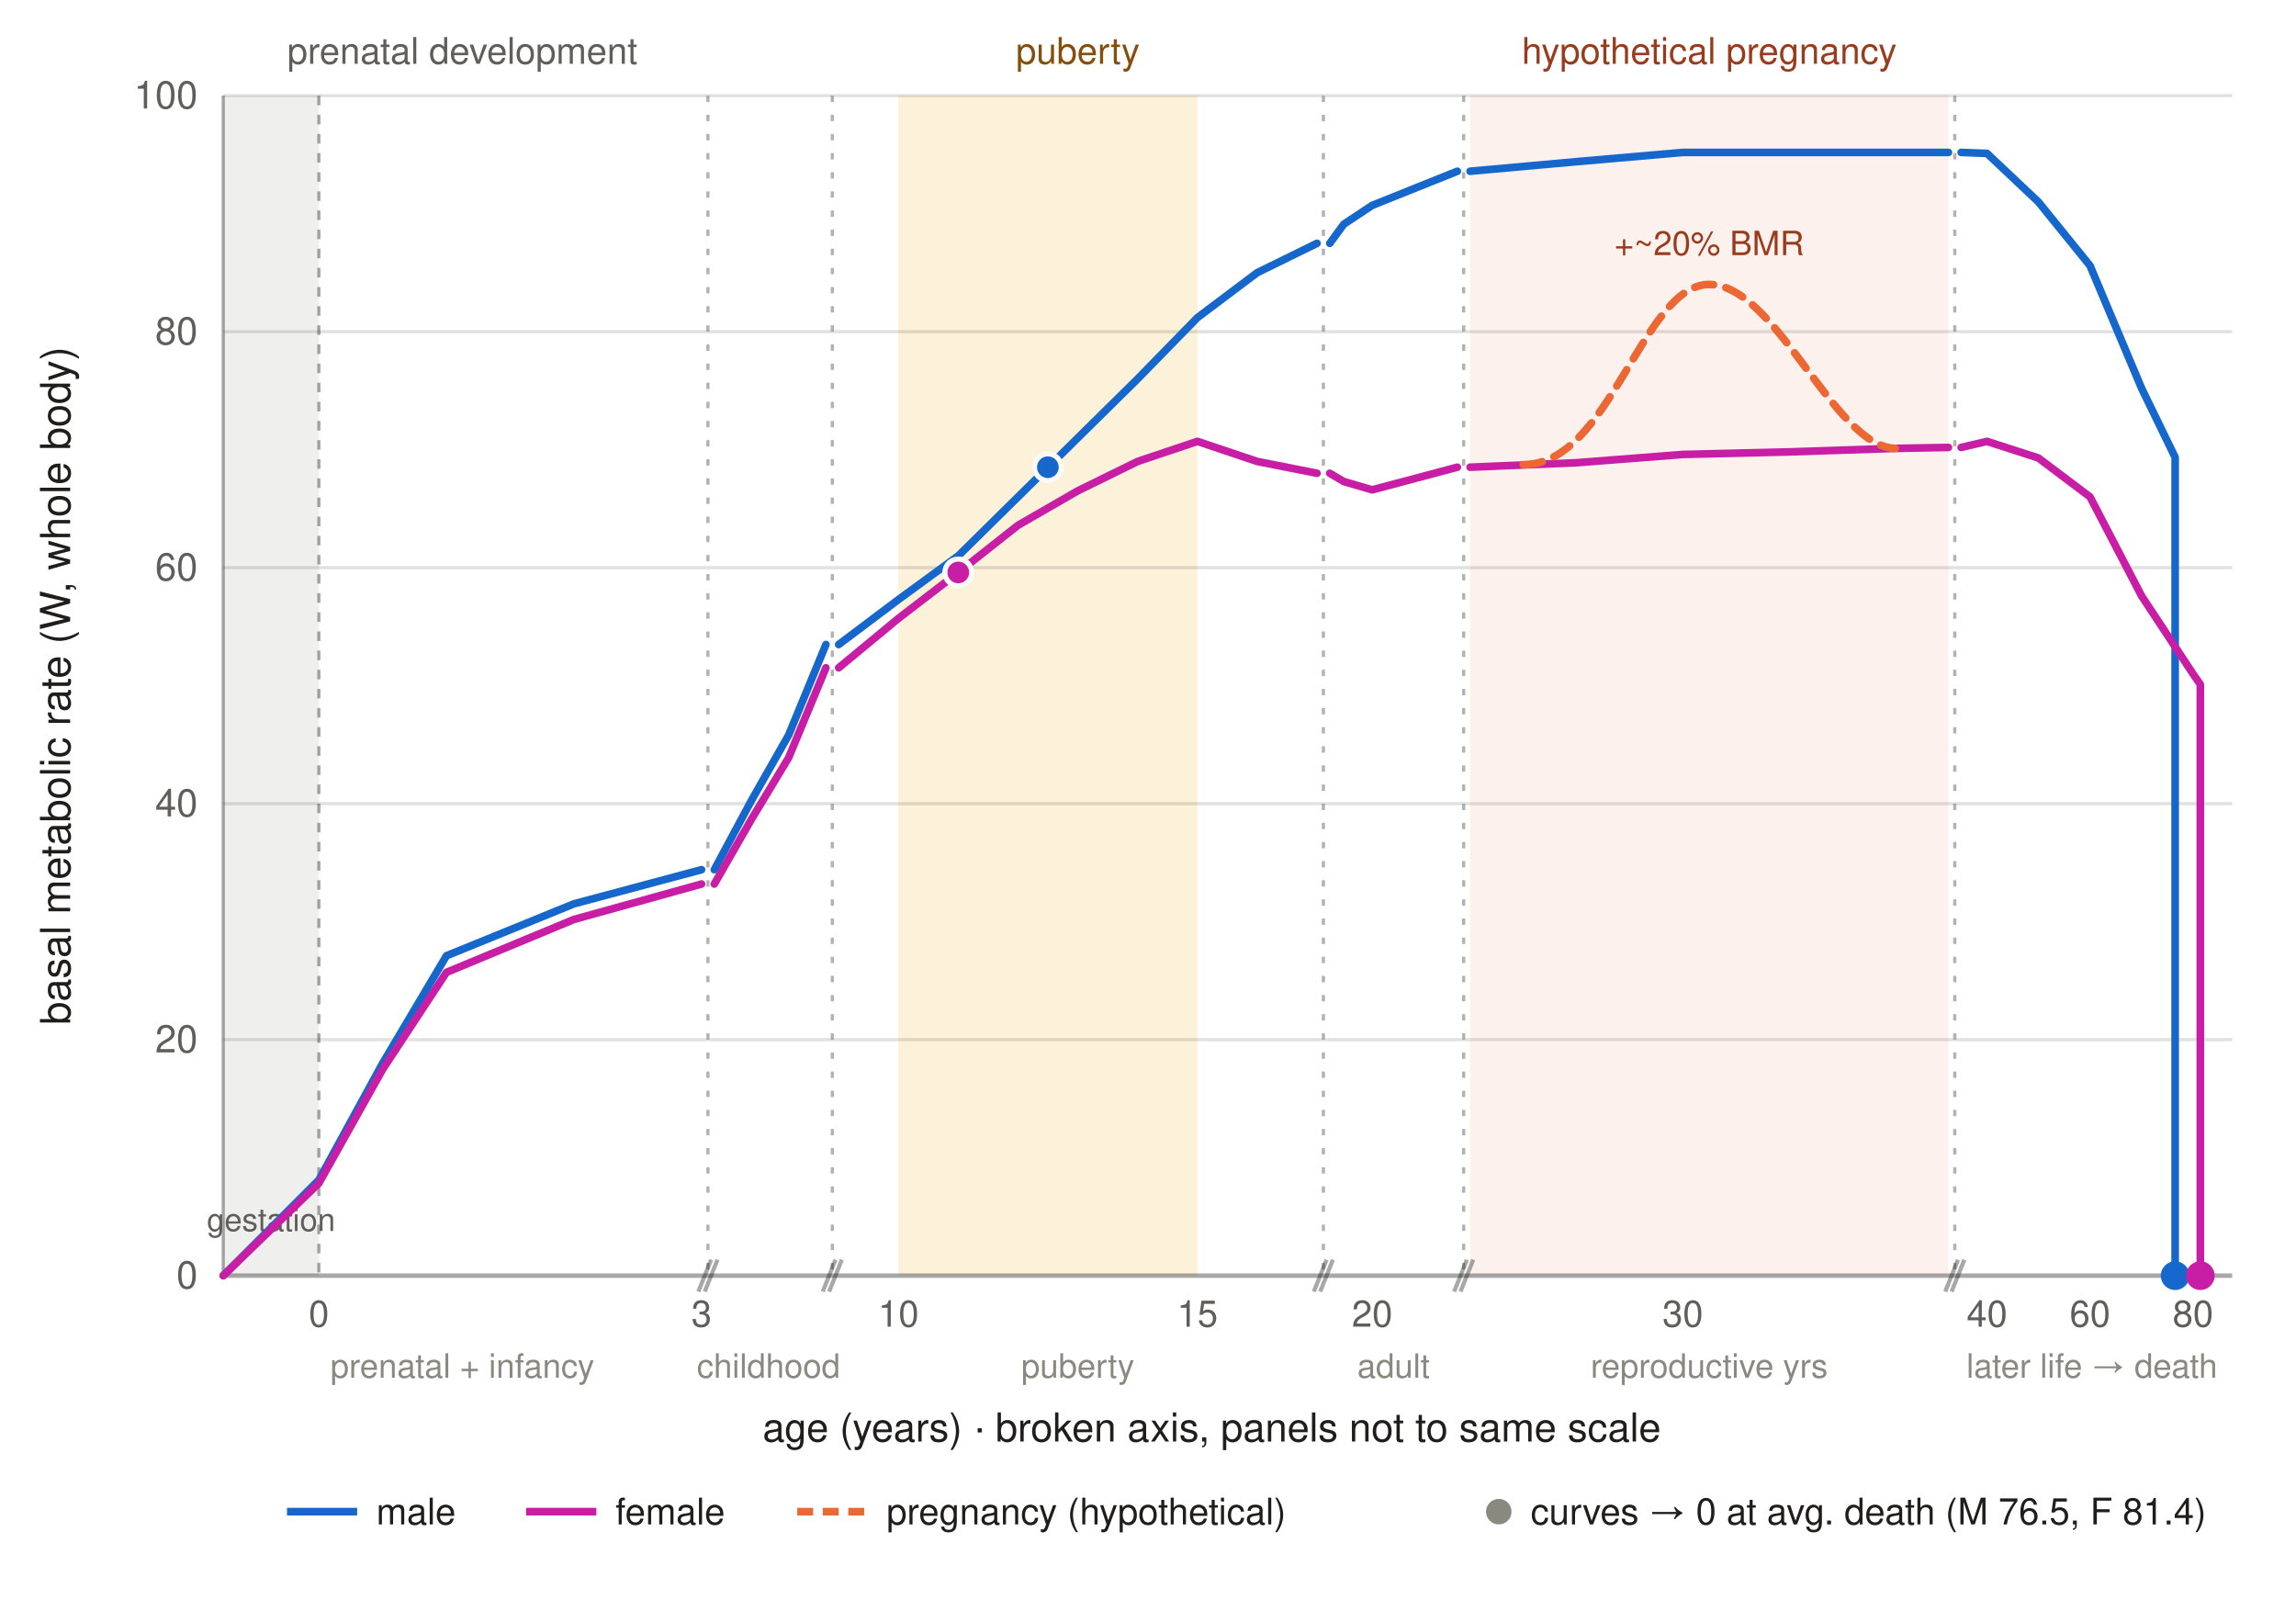
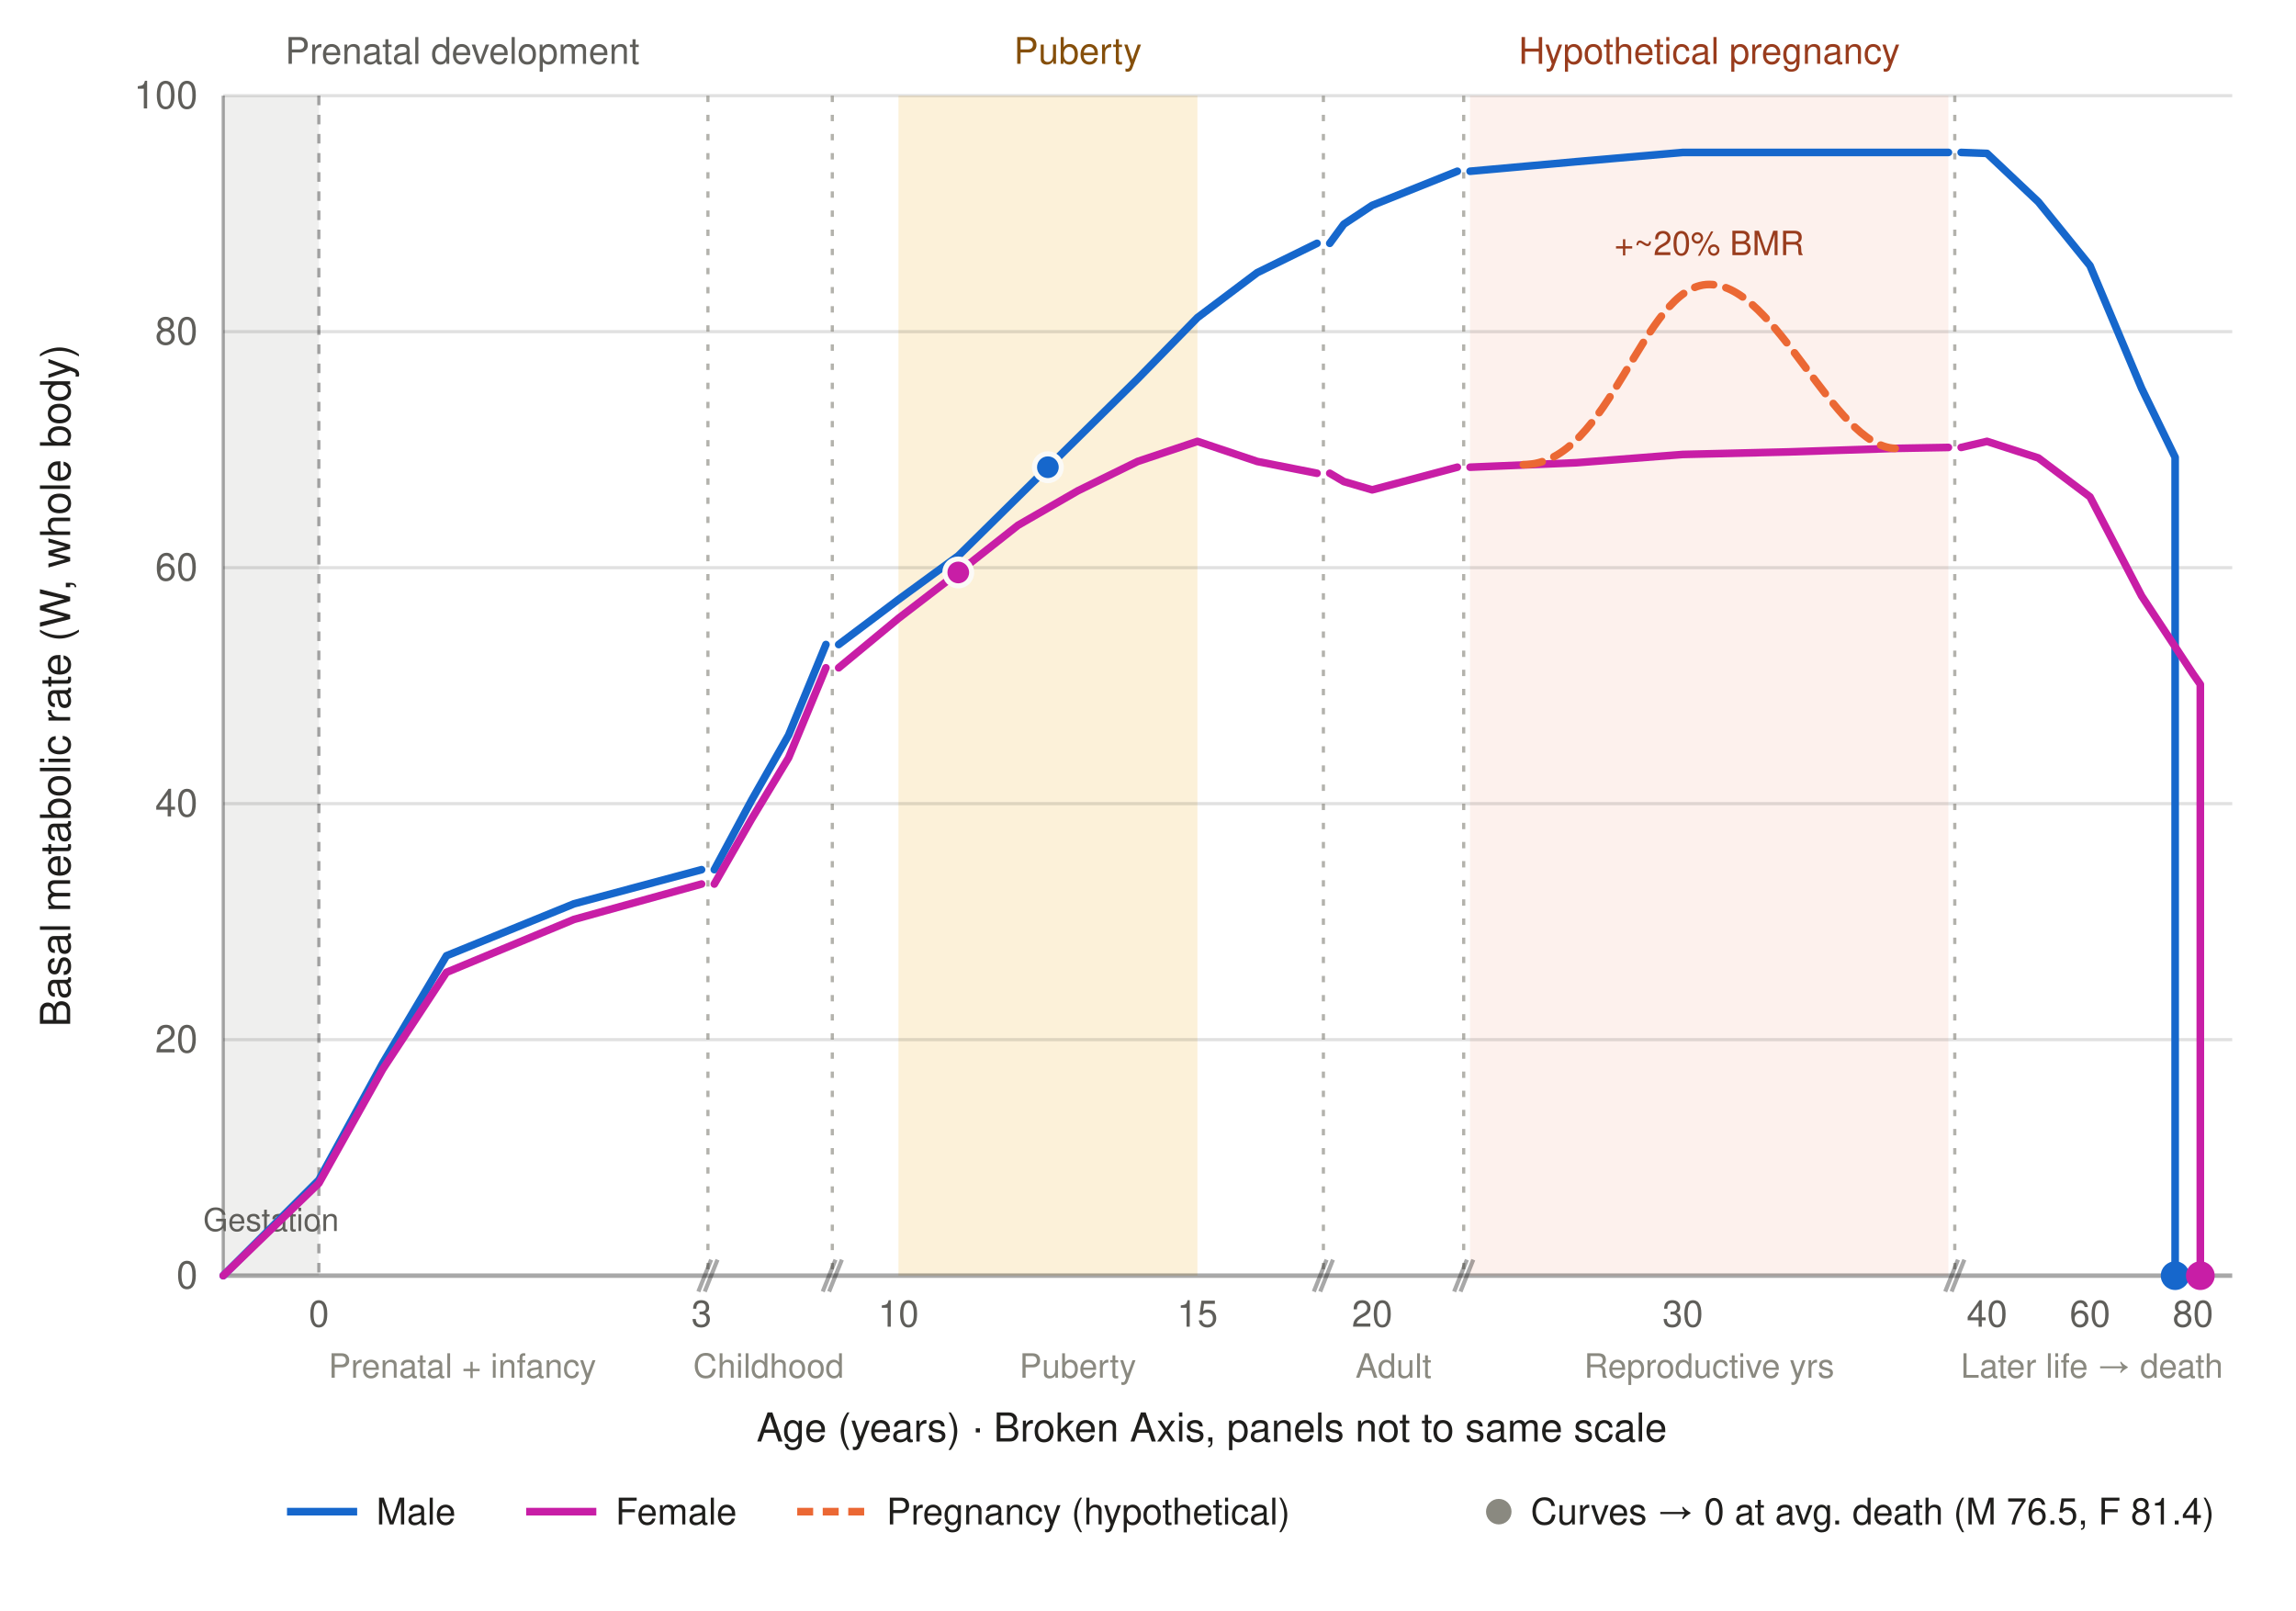
<svg xmlns="http://www.w3.org/2000/svg" viewBox="0 0 720 505" width="720" height="505" role="img" aria-labelledby="ttl dsc">
  <style>
  text { font-family: -apple-system, BlinkMacSystemFont, "Segoe UI", Helvetica, Arial, sans-serif; }
  .t-pri { fill: #1f1e1c; }
  .t-sec { fill: #5f5e5a; }
  .t-ter { fill: #8a8980; }
  .axis  { stroke: rgba(0,0,0,0.34); }
  .gridl { stroke: rgba(0,0,0,0.12); }
  .divide{ stroke: #8a8980; }
  .male  { stroke: #1667cc; }
  .female{ stroke: #c81ea6; }
  .preg  { stroke: #eb6834; }
  .f-male   { fill: #1667cc; }
  .f-female { fill: #c81ea6; }
  .t-preg   { fill: #993c1d; }
  .t-pub    { fill: #854f0b; }
  .halo  { stroke: #fbfaf7; }
  .band-gest { fill: #8a8980; opacity: 0.14; }
  .band-pub  { fill: #eda100; opacity: 0.15; }
  .band-preg { fill: #eb6834; opacity: 0.09; }
  @media (prefers-color-scheme: dark) {
    .t-pri { fill: #eceae4; }
    .t-sec { fill: #b4b2a9; }
    .t-ter { fill: #8a8980; }
    .axis  { stroke: rgba(255,255,255,0.34); }
    .gridl { stroke: rgba(255,255,255,0.13); }
    .male  { stroke: #5b9bf0; }
    .female{ stroke: #ea72cf; }
    .preg  { stroke: #f5895c; }
    .f-male   { fill: #5b9bf0; }
    .f-female { fill: #ea72cf; }
    .t-preg   { fill: #f5895c; }
    .t-pub    { fill: #eda100; }
    .halo  { stroke: #1b1b19; }
    .band-gest { opacity: 0.20; }
    .band-pub  { opacity: 0.20; }
    .band-preg { opacity: 0.14; }
  }
</style>
  <rect x="70" y="30" width="30" height="370" class="band-gest" />
  <rect x="281.75" y="30" width="93.75" height="370" class="band-pub" />
  <rect x="461" y="30" width="150" height="370" class="band-preg" />
  <line x1="100" y1="30" x2="100" y2="400" class="axis" stroke-width="1" stroke-dasharray="3 3" />
  <line x1="70" y1="30" x2="70" y2="400" class="axis" stroke-width="1" />
  <line x1="70" y1="400" x2="700" y2="400" class="axis" stroke-width="1.4" />
  <g class="gridl" stroke-width="1">
    <line x1="70" y1="326" x2="700" y2="326" />
    <line x1="70" y1="252" x2="700" y2="252" />
    <line x1="70" y1="178" x2="700" y2="178" />
    <line x1="70" y1="104" x2="700" y2="104" />
    <line x1="70" y1="30" x2="700" y2="30" />
  </g>
  <g class="divide" stroke-width="1" stroke-dasharray="2 4" opacity="0.65">
    <line x1="222" y1="30" x2="222" y2="400" />
    <line x1="261" y1="30" x2="261" y2="400" />
    <line x1="415" y1="30" x2="415" y2="400" />
    <line x1="459" y1="30" x2="459" y2="400" />
    <line x1="613" y1="30" x2="613" y2="400" />
  </g>
  <g class="axis" stroke-width="1.3">
    <line x1="219" y1="405" x2="223" y2="395" />
    <line x1="221" y1="405" x2="225" y2="395" />
    <line x1="258" y1="405" x2="262" y2="395" />
    <line x1="260" y1="405" x2="264" y2="395" />
    <line x1="412" y1="405" x2="416" y2="395" />
    <line x1="414" y1="405" x2="418" y2="395" />
    <line x1="456" y1="405" x2="460" y2="395" />
    <line x1="458" y1="405" x2="462" y2="395" />
    <line x1="610" y1="405" x2="614" y2="395" />
    <line x1="612" y1="405" x2="616" y2="395" />
  </g>
  <g class="t-sec" font-size="12" text-anchor="end">
    <text x="62" y="404">0</text>
    <text x="62" y="330">20</text>
    <text x="62" y="256">40</text>
    <text x="62" y="182">60</text>
    <text x="62" y="108">80</text>
    <text x="62" y="34">100</text>
  </g>
  <g class="t-sec" font-size="11.5" text-anchor="middle">
    <text x="100" y="416">0</text>
    <text x="220" y="416">3</text>
    <text x="281.75" y="416">10</text>
    <text x="375.5" y="416">15</text>
    <text x="430.3" y="416">20</text>
    <text x="527.7" y="416">30</text>
    <text x="623.1" y="416">40</text>
    <text x="655.4" y="416">60</text>
    <text x="687.7" y="416">80</text>
  </g>
  <g class="t-ter" font-size="10.5" text-anchor="middle">
-     <text x="145" y="432">prenatal + infancy</text>
-     <text x="241" y="432">childhood</text>
-     <text x="338" y="432">puberty</text>
-     <text x="437" y="432">adult</text>
-     <text x="536" y="432">reproductive yrs</text>
-     <text x="656" y="432">later life → death</text>
+     <text x="145" y="432">Prenatal + infancy</text>
+     <text x="241" y="432">Childhood</text>
+     <text x="338" y="432">Puberty</text>
+     <text x="437" y="432">Adult</text>
+     <text x="536" y="432">Reproductive yrs</text>
+     <text x="656" y="432">Later life → death</text>
  </g>
-   <text x="380" y="452" class="t-pri" font-size="12.5" text-anchor="middle">age (years) · broken axis, panels not to same scale</text>
-   <text x="22" y="215" class="t-pri" font-size="13" text-anchor="middle" transform="rotate(-90 22 215)">basal metabolic rate (W, whole body)</text>
-   <text x="145" y="20" class="t-sec" font-size="11.5" text-anchor="middle">prenatal development</text>
-   <text x="338" y="20" class="t-pub" font-size="11.5" text-anchor="middle">puberty</text>
-   <text x="536" y="20" class="t-preg" font-size="11.5" text-anchor="middle">hypothetical pregnancy</text>
-   <text x="85" y="386" class="t-sec" font-size="10" text-anchor="middle">gestation</text>
+   <text x="380" y="452" class="t-pri" font-size="12.5" text-anchor="middle">Age (years) · Broken Axis, panels not to same scale</text>
+   <text x="22" y="215" class="t-pri" font-size="13" text-anchor="middle" transform="rotate(-90 22 215)">Basal metabolic rate (W, whole body)</text>
+   <text x="145" y="20" class="t-sec" font-size="11.5" text-anchor="middle">Prenatal development</text>
+   <text x="338" y="20" class="t-pub" font-size="11.5" text-anchor="middle">Puberty</text>
+   <text x="536" y="20" class="t-preg" font-size="11.5" text-anchor="middle">Hypothetical pregnancy</text>
+   <text x="85" y="386" class="t-sec" font-size="10" text-anchor="middle">Gestation</text>
  <g class="male" fill="none" stroke-width="2.4" stroke-linejoin="round" stroke-linecap="round">
    <polyline points="70,400 100,370 120,333.4 140,299.7 180,283.4 220,272.7" />
    <polyline points="224,272.7 235.7,250.9 247.3,230.5 259,202.1" />
    <polyline points="263,202.1 281.75,188 300.5,174.3 319.25,155.8 338,137.3 356.75,118.8 375.5,99.6 394.25,85.5 413,76.3" />
    <polyline points="417,76.3 421.4,70.3 430.3,64.4 457,53.7" />
    <polyline points="461,53.7 494.3,50.7 527.7,47.8 561,47.8 611,47.8" />
    <polyline points="615,47.8 623.1,48.1 639.2,63.3 655.4,83.3 671.6,121.8 682.1,143.4 682.1,400" />
  </g>
  <g class="female" fill="none" stroke-width="2.4" stroke-linejoin="round" stroke-linecap="round">
    <polyline points="70,400 100,371 120,335.3 140,304.9 180,288.3 220,277.2" />
    <polyline points="224,277.2 235.7,256.8 247.3,237.6 259,209.4" />
    <polyline points="263,209.4 281.75,193.9 300.5,179.5 319.25,164.7 338,153.9 356.75,144.7 375.5,138.4 394.25,144.7 413,148.4" />
    <polyline points="417,148.4 421.4,151 430.3,153.6 457,146.5" />
    <polyline points="461,146.5 494.3,145.1 527.7,142.5 561,141.7 594.3,140.6 611,140.3" />
    <polyline points="615,140.3 623.1,138.4 639.2,143.6 655.4,155.8 671.6,186.9 687.7,211.3 690,214.6 690,400" />
  </g>
  <path class="preg" fill="none" stroke-width="2.4" stroke-dasharray="6 4" stroke-linecap="round" d="M 477.7,145.7 C 505,145.7 515,89.2 536,89.2 C 557,89.2 575,140 594.3,140.6" />
  <text x="536" y="80" class="t-preg" font-size="10.5" text-anchor="middle">+~20% BMR</text>
  <circle cx="300.5" cy="179.5" r="4.2" class="f-female halo" stroke-width="1.6" />
  <circle cx="328.6" cy="146.5" r="4.2" class="f-male halo" stroke-width="1.6" />
  <circle cx="682.1" cy="400" r="4.5" class="f-male" />
  <circle cx="690" cy="400" r="4.5" class="f-female" />
  <g font-size="11.5">
    <line x1="90" y1="474" x2="112" y2="474" class="male" stroke-width="2.4" />
-     <text x="118" y="478" class="t-pri">male</text>
+     <text x="118" y="478" class="t-pri">Male</text>
    <line x1="165" y1="474" x2="187" y2="474" class="female" stroke-width="2.4" />
-     <text x="193" y="478" class="t-pri">female</text>
+     <text x="193" y="478" class="t-pri">Female</text>
    <line x1="250" y1="474" x2="272" y2="474" class="preg" stroke-width="2.4" stroke-dasharray="5 3" />
-     <text x="278" y="478" class="t-pri">pregnancy (hypothetical)</text>
+     <text x="278" y="478" class="t-pri">Pregnancy (hypothetical)</text>
    <circle cx="470" cy="474" r="4" class="t-ter" />
-     <text x="480" y="478" class="t-pri">curves → 0 at avg. death (M 76.5, F 81.4)</text>
+     <text x="480" y="478" class="t-pri">Curves → 0 at avg. death (M 76.5, F 81.4)</text>
  </g>
</svg>
